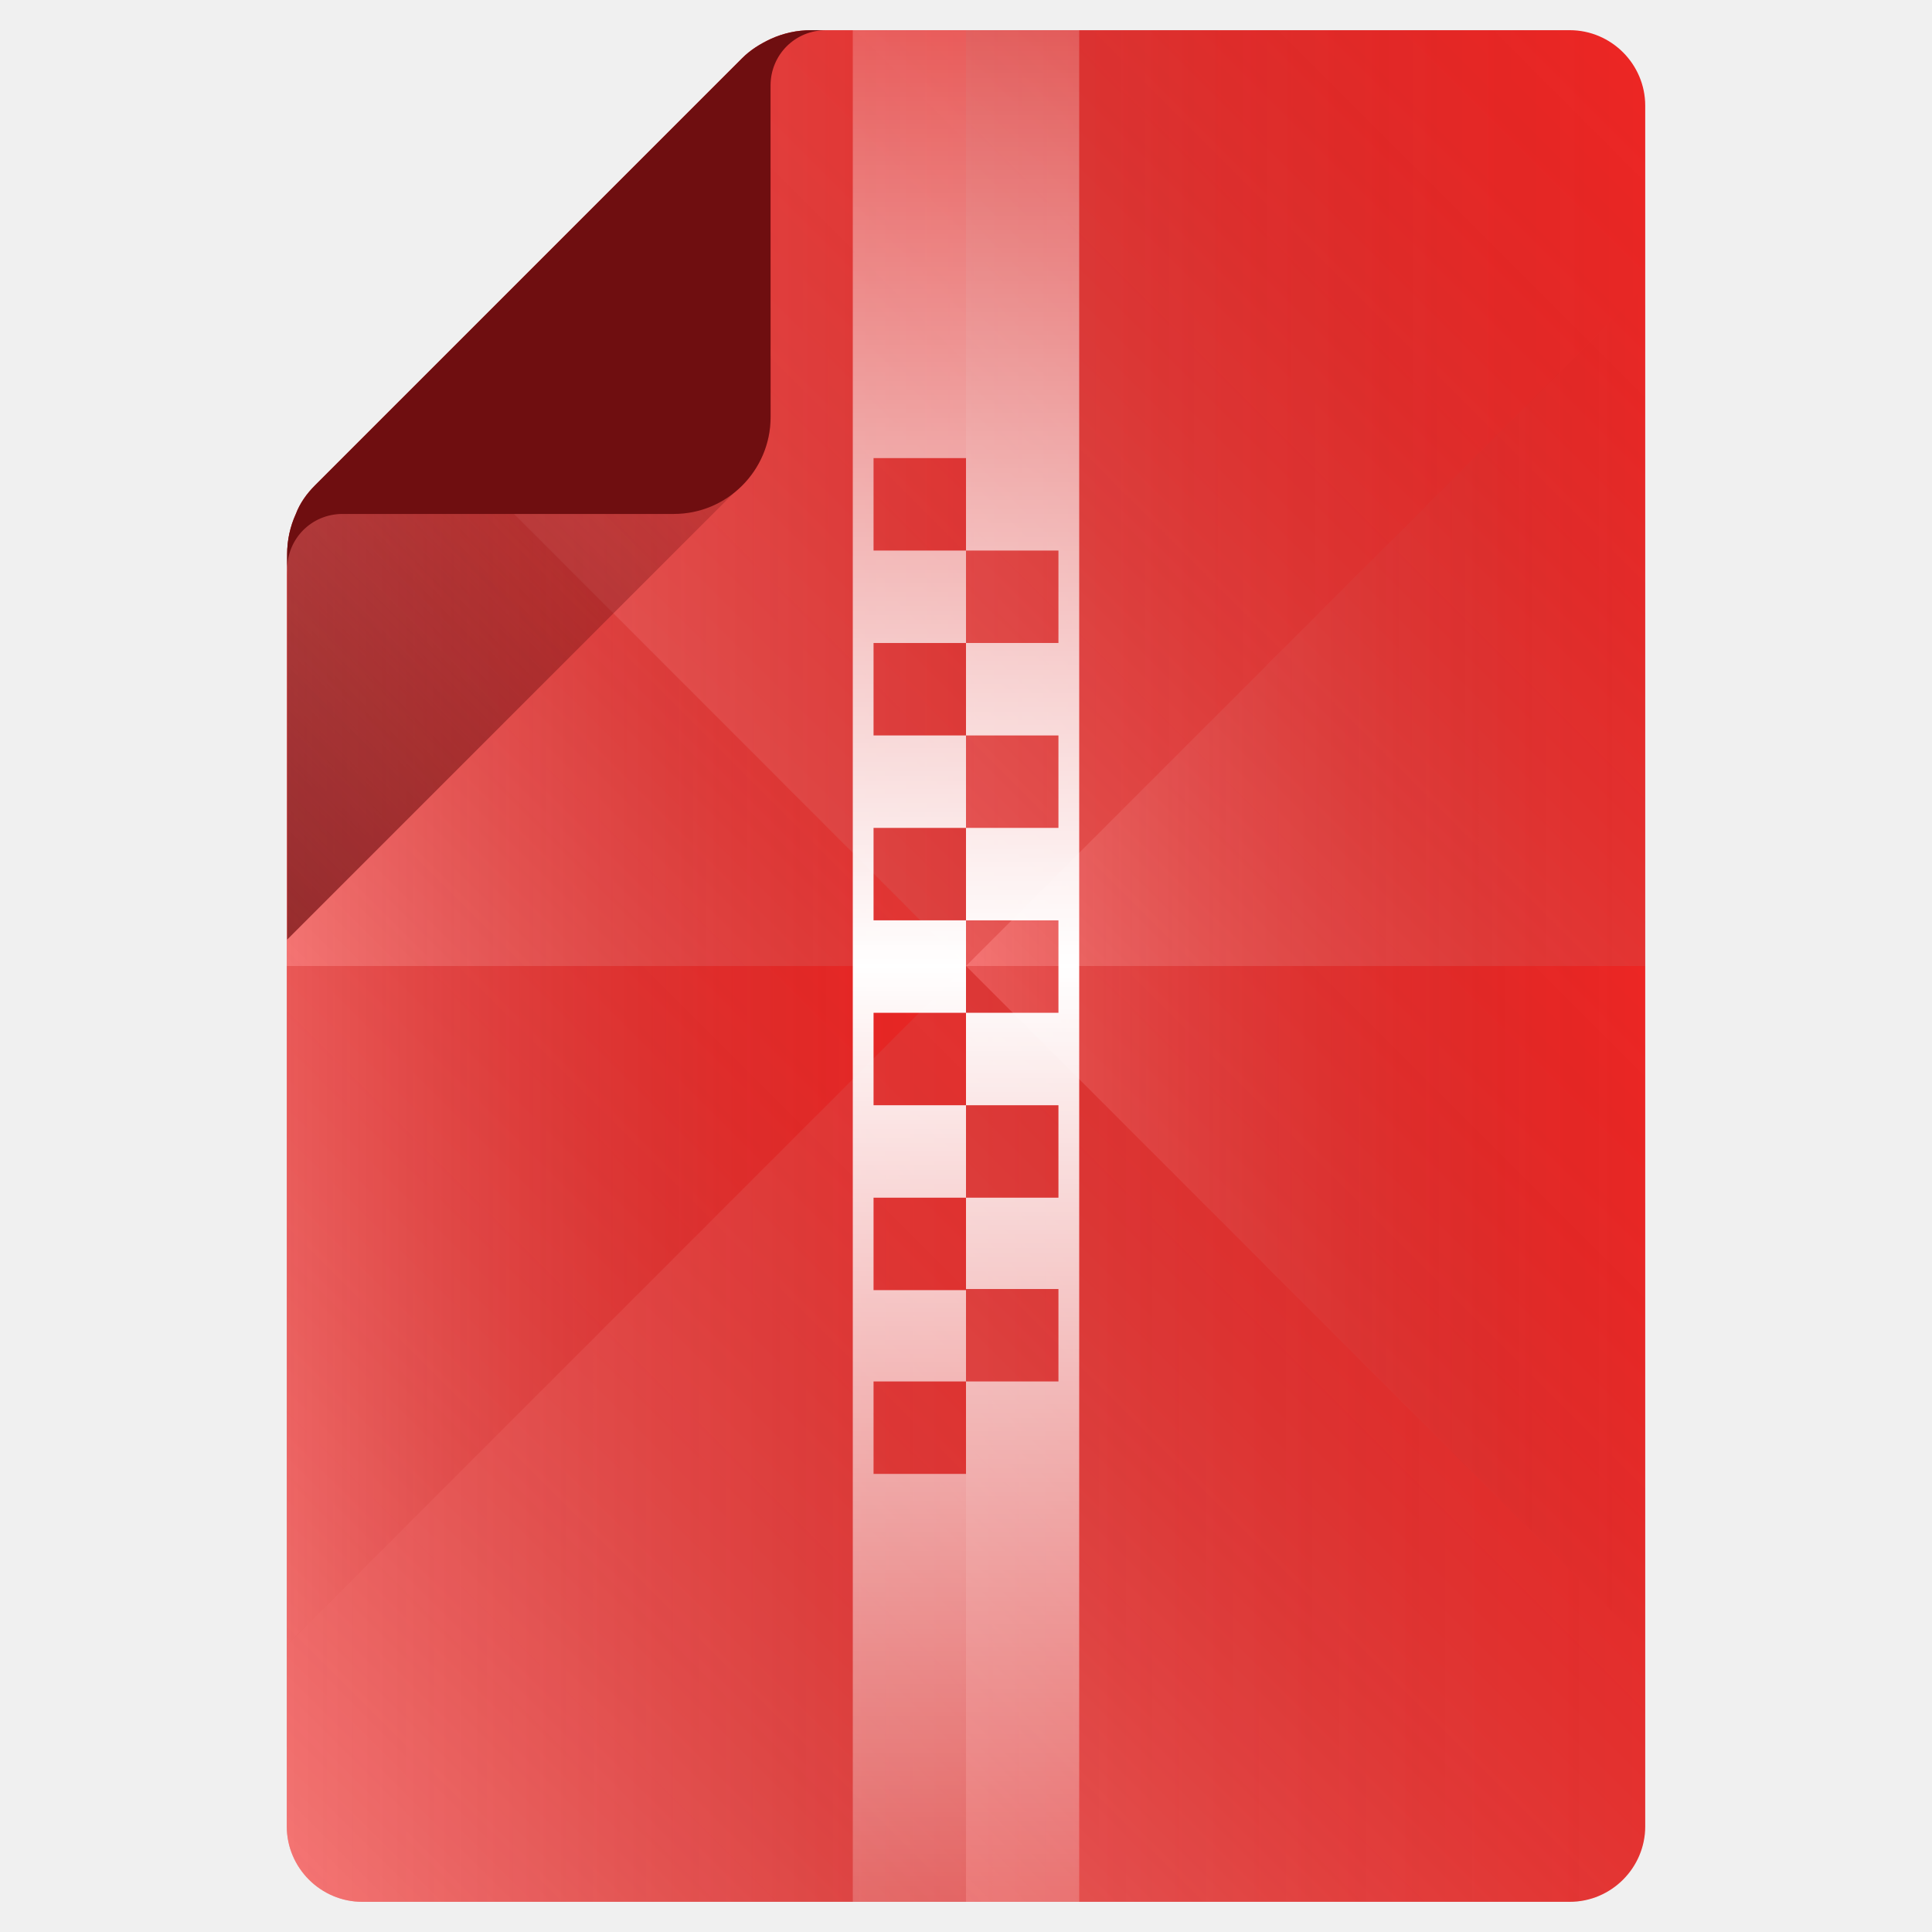
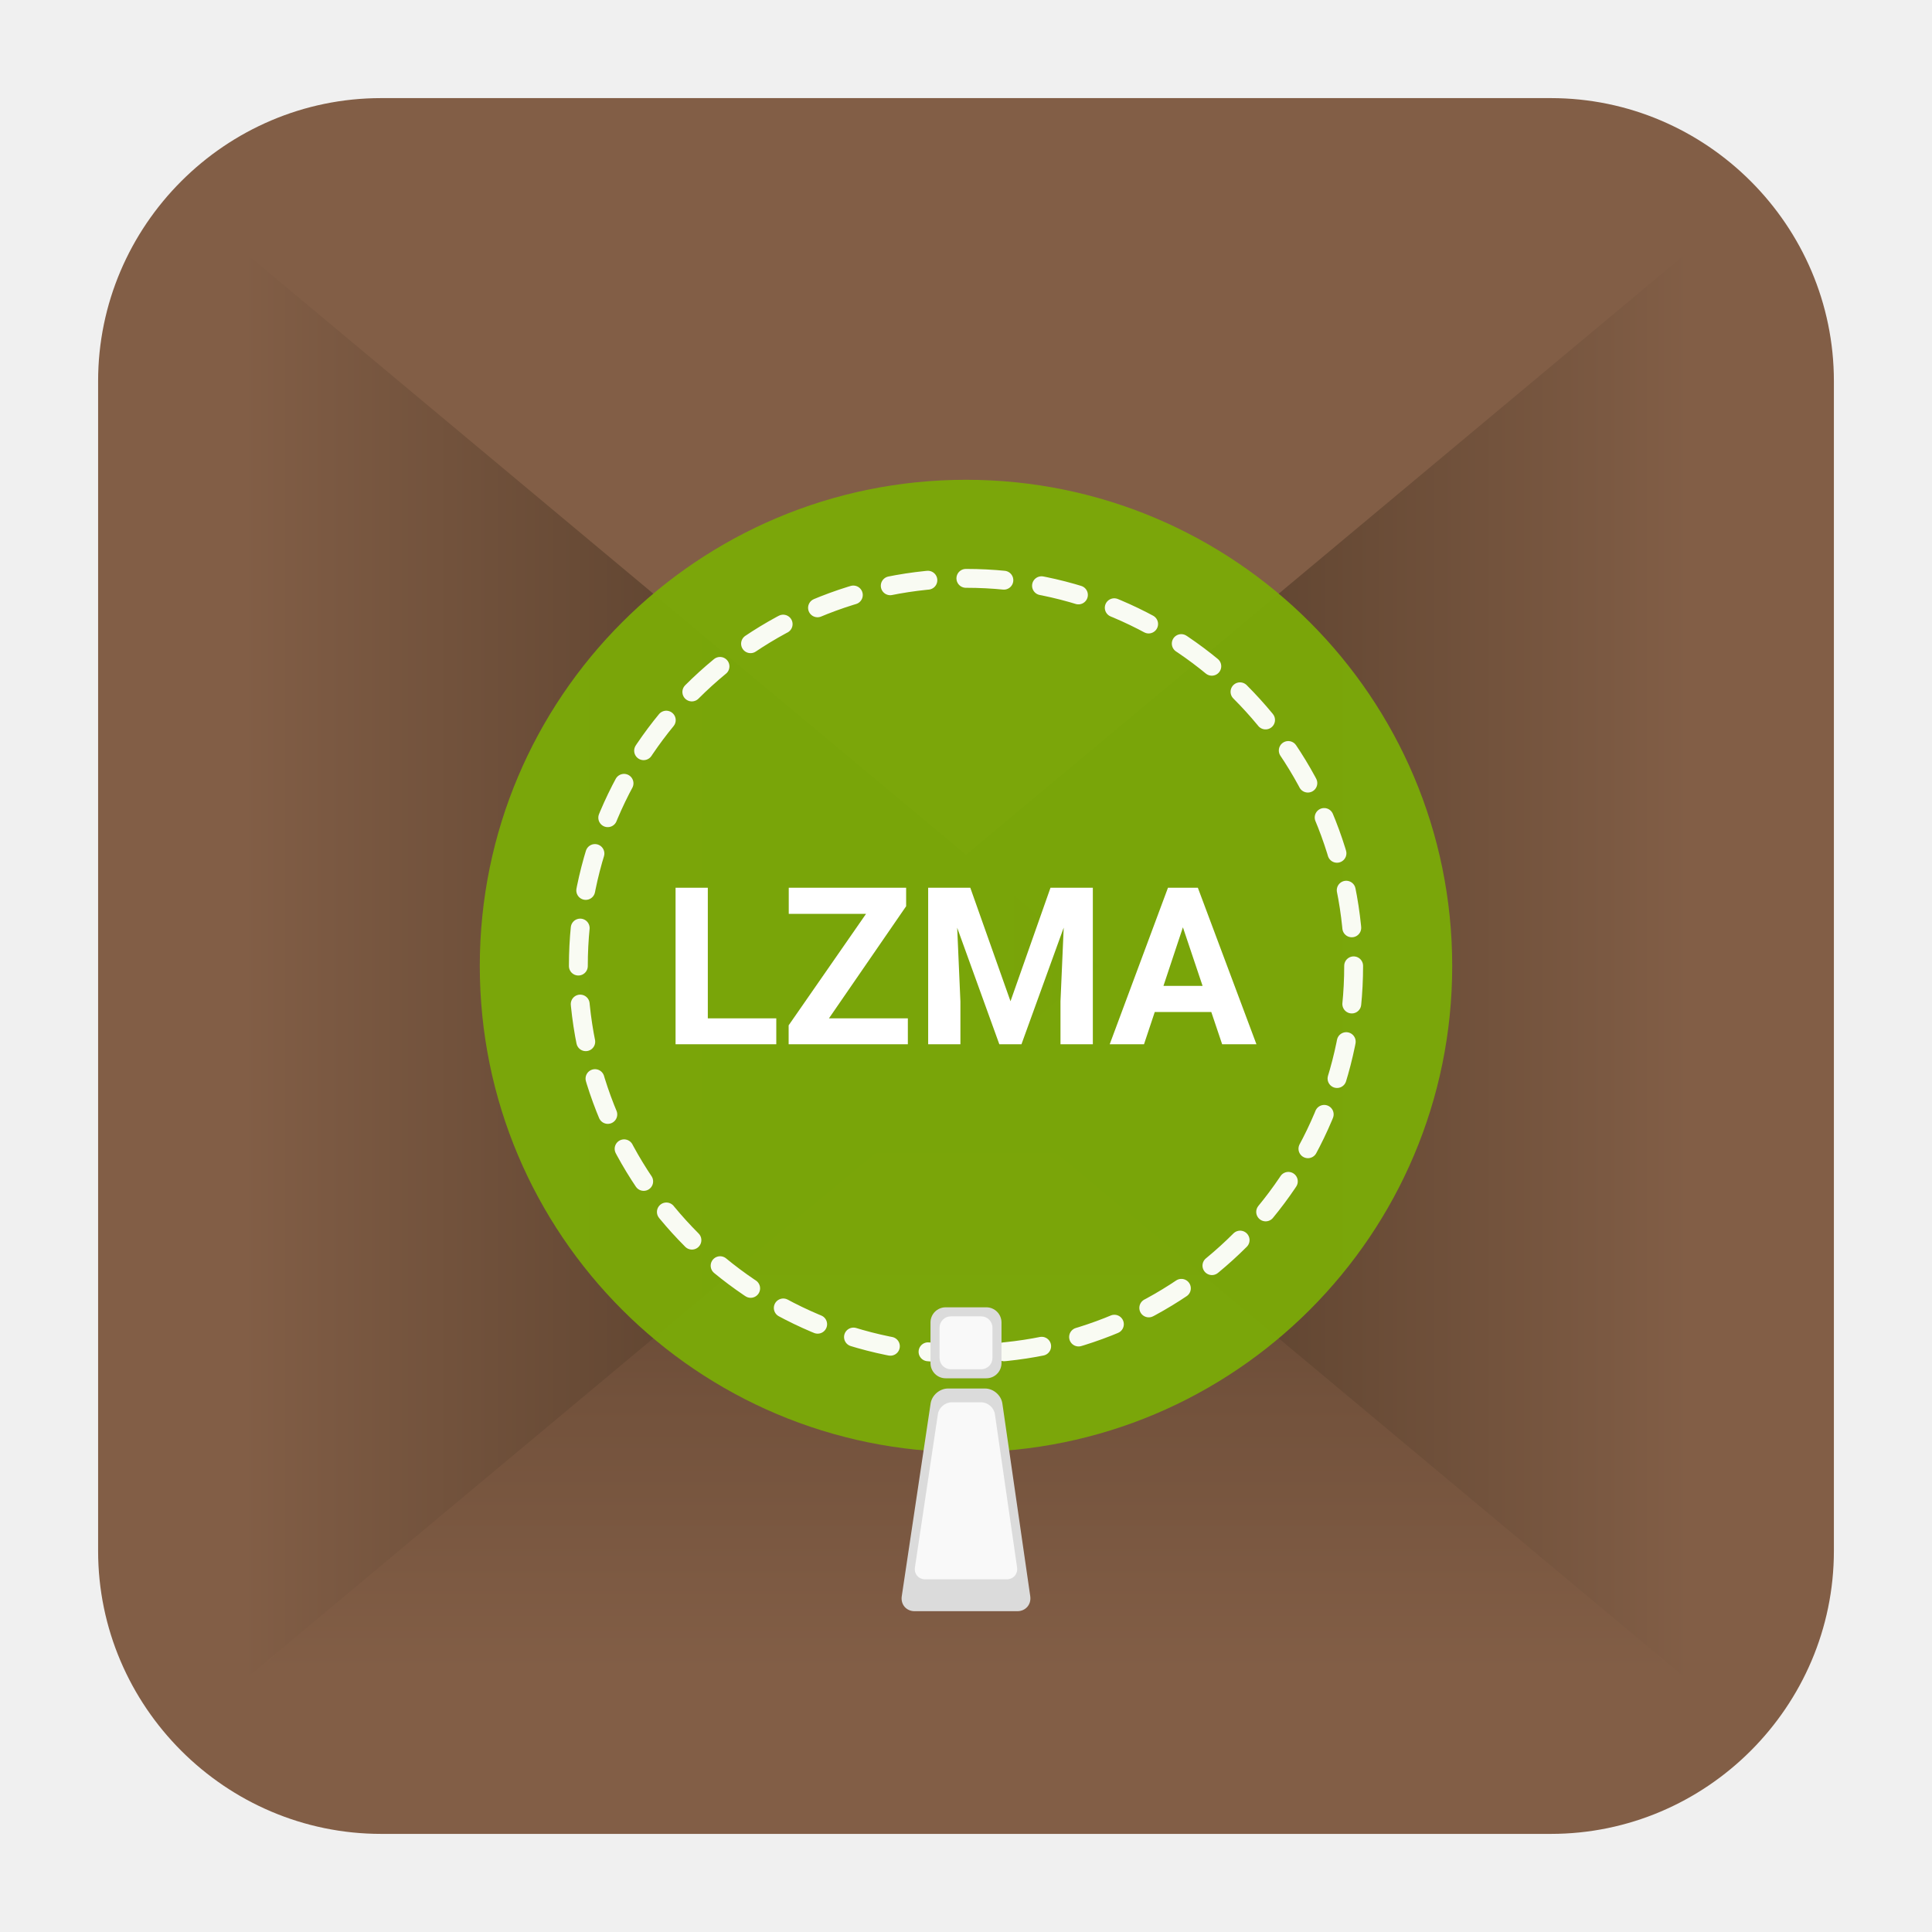
- <svg xmlns="http://www.w3.org/2000/svg" version="1.1" id="Layer_1" x="0px" y="0px" viewBox="0 0 512 512" enable-background="new 0 0 512 512" xml:space="preserve">
+ <svg xmlns="http://www.w3.org/2000/svg" version="1.1" id="Layer_2" x="0px" y="0px" viewBox="0 0 512 512" enable-background="new 0 0 512 512" xml:space="preserve">
+   <path fill="#825E46" d="M411,486H101c-41.25,0-75-33.75-75-75V101c0-41.25,33.75-75,75-75h310c41.25,0,75,33.75,75,75v310  C486,452.25,452.25,486,411,486z" />
  <g>
-     <path fill="#ed2624" d="M416,8H219h-4.1c-3.7,0-7.3,0.8-10.6,2.3c-2.8,1.3-5.4,2.9-7.6,5.1L83.5,128.6c-2.2,2.2-4,4.7-5.1,7.6   c-1.5,3.3-2.3,6.9-2.3,10.6l-0.1,5.7V484c0,11,9,20,20,20h320c11,0,20-9,20-20V28C436,17,427,8,416,8z" />
-     <g>
-       <linearGradient id="SVGID_1_" gradientUnits="userSpaceOnUse" x1="91.025" y1="271.025" x2="305.025" y2="57.025">
-         <stop offset="0" style="stop-color:#FFFFFF;stop-opacity:0.2" />
-         <stop offset="1" style="stop-color:#231F20;stop-opacity:0" />
-       </linearGradient>
-       <path fill="url(#SVGID_1_)" d="M256,256V8h-37h-4.1c-3.7,0-7.3,0.8-10.6,2.3c-2.8,1.3-5.4,2.9-7.6,5.1L83.5,128.6    c-2.2,2.2-4,4.7-5.1,7.6c-1.5,3.3-2.3,6.9-2.3,10.6l-0.1,5.7V256H256z" />
-       <linearGradient id="SVGID_2_" gradientUnits="userSpaceOnUse" x1="239" y1="239" x2="447.125" y2="30.875">
-         <stop offset="0" style="stop-color:#FFFFFF;stop-opacity:0.2" />
-         <stop offset="1" style="stop-color:#231F20;stop-opacity:0" />
-       </linearGradient>
-       <path fill="url(#SVGID_2_)" d="M416,8H256v248h180V28C436,17,427,8,416,8z" />
-       <linearGradient id="SVGID_3_" gradientUnits="userSpaceOnUse" x1="64.875" y1="481.125" x2="273" y2="273">
-         <stop offset="0" style="stop-color:#FFFFFF;stop-opacity:0.2" />
-         <stop offset="1" style="stop-color:#231F20;stop-opacity:0" />
-       </linearGradient>
-       <path fill="url(#SVGID_3_)" d="M76,484c0,11,9,20,20,20h160V256H76V484z" />
-       <linearGradient id="SVGID_4_" gradientUnits="userSpaceOnUse" x1="236.062" y1="484.062" x2="450.062" y2="270.062">
-         <stop offset="0" style="stop-color:#FFFFFF;stop-opacity:0.2" />
-         <stop offset="1" style="stop-color:#231F20;stop-opacity:0" />
-       </linearGradient>
-       <path fill="url(#SVGID_4_)" d="M256,256v248h160c11,0,20-9,20-20V256H256z" />
-     </g>
-     <g>
-       <linearGradient id="SVGID_5_" gradientUnits="userSpaceOnUse" x1="76" y1="271.025" x2="256" y2="271.025">
-         <stop offset="0" style="stop-color:#FFFFFF;stop-opacity:0.2" />
-         <stop offset="1" style="stop-color:#231F20;stop-opacity:0" />
-       </linearGradient>
-       <path fill="url(#SVGID_5_)" d="M256,256L106,106l-22.5,22.5c-2.2,2.2-4,4.7-5.1,7.6c-1.5,3.3-2.3,6.9-2.3,10.6l-0.1,5.7V436    L256,256z" />
-       <linearGradient id="SVGID_6_" gradientUnits="userSpaceOnUse" x1="106.05" y1="132" x2="436" y2="132">
-         <stop offset="0" style="stop-color:#FFFFFF;stop-opacity:0.2" />
-         <stop offset="1" style="stop-color:#231F20;stop-opacity:0" />
-       </linearGradient>
-       <path fill="url(#SVGID_6_)" d="M256,256L436,76V28c0-11-9-20-20-20H219h-4.1c-3.7,0-7.3,0.8-10.6,2.3c-2.8,1.3-5.4,2.9-7.6,5.1    L106,106L256,256z" />
-       <linearGradient id="SVGID_7_" gradientUnits="userSpaceOnUse" x1="76" y1="380" x2="436" y2="380">
-         <stop offset="0" style="stop-color:#FFFFFF;stop-opacity:0.2" />
-         <stop offset="1" style="stop-color:#231F20;stop-opacity:0" />
-       </linearGradient>
-       <path fill="url(#SVGID_7_)" d="M436,484v-48L256,256L76,436v48c0,11,9,20,20,20h320C427,504,436,495,436,484z" />
-       <linearGradient id="SVGID_8_" gradientUnits="userSpaceOnUse" x1="256" y1="256" x2="436" y2="256">
-         <stop offset="0" style="stop-color:#FFFFFF;stop-opacity:0.2" />
-         <stop offset="1" style="stop-color:#231F20;stop-opacity:0" />
-       </linearGradient>
-       <polygon fill="url(#SVGID_8_)" points="436,436 436,76 256,256   " />
-     </g>
-     <linearGradient id="SVGID_9_" gradientUnits="userSpaceOnUse" x1="95.8" y1="-70.4" x2="462.7" y2="-437.3" gradientTransform="matrix(0.5 0 0 0.5 0 256)">
-       <stop offset="0" style="stop-color:#6f0e10" />
-       <stop offset="1" style="stop-color:#6f0e10;stop-opacity:0" />
+     <linearGradient id="SVGID_1_" gradientUnits="userSpaceOnUse" x1="256" y1="443.014" x2="256" y2="227.272">
+       <stop offset="0" style="stop-color:#825E46" />
+       <stop offset="0.329" style="stop-color:#73523C" />
+       <stop offset="0.962" style="stop-color:#4B3423" />
+       <stop offset="1" style="stop-color:#483221" />
    </linearGradient>
-     <path opacity="0.7" fill="url(#SVGID_9_)" enable-background="new    " d="M196.7,15.6L83.5,128.8c-2.2,2.2-4,4.7-5.1,7.6   c-1.5,3.3-2.3,6.9-2.3,10.6v102l120.6-120.6c4.9-4.9,7.6-11.3,7.6-18.1v-100C201.5,11.6,198.9,13.4,196.7,15.6z" />
-     <path fill="#6f0e10" d="M214.9,8c-3.7,0-7.3,0.8-10.6,2.3c-2.8,1.3-5.4,2.9-7.6,5.1L83.5,128.6c-2.2,2.2-4,4.7-5.1,7.6   c-1.5,3.3-2.3,6.9-2.3,10.6v4.1c0-8.2,6.5-14.7,14.7-14.7h87.8c14.1,0,25.6-11.5,25.6-25.6V22.7c0-8.2,6.5-14.7,14.7-14.7H214.9z" />
+     <polygon fill="url(#SVGID_1_)" points="68.934,443.014 256,227.272 443.066,443.014  " />
+     <linearGradient id="SVGID_2_" gradientUnits="userSpaceOnUse" x1="220.708" y1="256" x2="447.57" y2="256">
+       <stop offset="0" style="stop-color:#483221" />
+       <stop offset="0.312" style="stop-color:#563D2A" />
+       <stop offset="0.902" style="stop-color:#7B5942" />
+       <stop offset="1" style="stop-color:#825E46" />
+     </linearGradient>
+     <polygon fill="url(#SVGID_2_)" points="447.57,445.439 220.708,256 447.57,66.561  " />
+     <linearGradient id="SVGID_3_" gradientUnits="userSpaceOnUse" x1="64.43" y1="256" x2="291.292" y2="256">
+       <stop offset="0" style="stop-color:#825E46" />
+       <stop offset="0.098" style="stop-color:#7B5942" />
+       <stop offset="0.688" style="stop-color:#563D2A" />
+       <stop offset="1" style="stop-color:#483221" />
+     </linearGradient>
+     <polygon fill="url(#SVGID_3_)" points="64.43,445.439 291.292,256 64.43,66.561  " />
  </g>
  <g display="none">
-     <rect x="231.5" y="107.4" display="inline" fill="#FFFFFF" width="24.5" height="24.5" />
-     <rect x="231.5" y="156.4" display="inline" fill="#FFFFFF" width="24.5" height="24.5" />
-     <rect x="231.5" y="205.4" display="inline" fill="#FFFFFF" width="24.5" height="24.5" />
-     <rect x="231.5" y="254.4" display="inline" fill="#FFFFFF" width="24.5" height="24.5" />
+     <g display="inline" opacity="0.95" enable-background="new    ">
+       <circle opacity="0.95" fill="#F45C08" enable-background="new    " cx="256" cy="250.081" r="129.794" />
+       <path fill="#FFFFFF" d="M253.249,352.989c-0.008,0-0.017,0-0.025,0c-3.367-0.033-6.762-0.127-10.088-0.279    c-1.399-0.063-2.482-1.25-2.418-2.649c0.064-1.4,1.229-2.492,2.65-2.418c3.266,0.149,6.599,0.241,9.906,0.273    c1.401,0.014,2.525,1.16,2.512,2.561C255.771,351.869,254.638,352.989,253.249,352.989z M265.239,352.852    c-1.361,0-2.488-1.081-2.533-2.452c-0.046-1.4,1.051-2.573,2.451-2.62c3.326-0.11,6.65-0.28,9.881-0.507    c1.401-0.095,2.61,0.955,2.708,2.353c0.098,1.397-0.956,2.61-2.353,2.708c-3.292,0.231-6.68,0.404-10.067,0.517    C265.296,352.852,265.268,352.852,265.239,352.852z M231.291,351.894c-0.078,0-0.156-0.003-0.235-0.011    c-3.416-0.314-6.794-0.698-10.04-1.138c-1.388-0.189-2.36-1.467-2.171-2.855c0.189-1.388,1.471-2.36,2.855-2.172    c3.173,0.432,6.477,0.806,9.821,1.115c1.395,0.128,2.421,1.363,2.293,2.757C233.693,350.906,232.587,351.894,231.291,351.894z     M287.151,351.215c-1.266,0-2.361-0.946-2.516-2.235c-0.166-1.391,0.826-2.653,2.217-2.82c3.344-0.4,6.631-0.872,9.77-1.402    c1.386-0.237,2.691,0.698,2.924,2.078c0.234,1.382-0.697,2.691-2.078,2.924c-3.22,0.544-6.59,1.027-10.014,1.438    C287.353,351.209,287.251,351.215,287.151,351.215z M209.534,348.793c-0.165,0-0.334-0.016-0.503-0.05    c-3.47-0.699-6.799-1.483-9.896-2.332c-1.351-0.371-2.146-1.767-1.775-3.117c0.371-1.351,1.769-2.143,3.117-1.775    c2.985,0.818,6.199,1.576,9.555,2.251c1.373,0.276,2.262,1.614,1.986,2.987C211.776,347.962,210.717,348.793,209.534,348.793z     M308.789,347.387c-1.14,0-2.177-0.775-2.461-1.932c-0.334-1.36,0.497-2.735,1.858-3.068c3.344-0.821,6.502-1.735,9.388-2.714    c1.329-0.452,2.766,0.26,3.217,1.586s-0.26,2.767-1.586,3.217c-3.023,1.026-6.323,1.981-9.808,2.837    C309.193,347.362,308.989,347.387,308.789,347.387z M188.448,342.678c-0.323,0-0.651-0.062-0.968-0.193    c-3.53-1.46-6.654-3.065-9.286-4.773c-1.175-0.762-1.51-2.333-0.748-3.508c0.762-1.176,2.334-1.509,3.508-0.748    c2.373,1.539,5.221,2.999,8.465,4.341c1.294,0.536,1.91,2.019,1.374,3.313C190.388,342.087,189.444,342.678,188.448,342.678z     M329.406,339.911c-0.9,0-1.772-0.48-2.231-1.326c-0.668-1.232-0.212-2.771,1.018-3.44c3.085-1.675,5.608-3.484,7.498-5.373    c0.991-0.991,2.596-0.991,3.587,0c0.991,0.991,0.991,2.596,0,3.587c-2.235,2.235-5.15,4.336-8.663,6.245    C330.23,339.812,329.815,339.911,329.406,339.911z M171.032,329.843c-0.809,0-1.604-0.385-2.095-1.104    c-1.773-2.591-3.44-5.693-4.954-9.222c-0.552-1.288,0.043-2.779,1.331-3.332c1.288-0.55,2.778,0.044,3.331,1.331    c1.385,3.227,2.892,6.04,4.479,8.358c0.791,1.156,0.495,2.735-0.66,3.526C172.024,329.7,171.526,329.843,171.032,329.843z     M344.18,324.313c-0.379,0-0.765-0.086-1.128-0.267c-1.254-0.624-1.766-2.146-1.141-3.4c1.305-2.623,2.535-5.626,3.657-8.926    c0.452-1.326,1.892-2.038,3.218-1.585c1.327,0.451,2.036,1.891,1.585,3.218c-1.195,3.513-2.514,6.727-3.919,9.552    C346.009,323.797,345.112,324.313,344.18,324.313z M162.372,309.739c-1.106,0-2.123-0.729-2.439-1.847    c-0.872-3.081-1.68-6.407-2.401-9.885c-0.284-1.372,0.597-2.715,1.969-2.999c1.369-0.281,2.714,0.597,2.998,1.969    c0.697,3.36,1.476,6.568,2.315,9.534c0.382,1.347-0.402,2.749-1.75,3.131C162.833,309.707,162.601,309.739,162.372,309.739z     M351.217,303.533c-0.189,0-0.381-0.022-0.574-0.066c-1.365-0.316-2.215-1.678-1.899-3.043c0.705-3.047,1.351-6.293,1.92-9.652    c0.235-1.38,1.545-2.311,2.925-2.077c1.381,0.234,2.31,1.544,2.077,2.925c-0.586,3.457-1.251,6.804-1.98,9.947    C353.414,302.741,352.371,303.533,351.217,303.533z M157.977,288.212c-1.244,0-2.33-0.915-2.509-2.183    c-0.456-3.238-0.853-6.614-1.182-10.037c-0.134-1.395,0.888-2.633,2.283-2.767c1.395-0.13,2.633,0.888,2.767,2.282    c0.322,3.349,0.71,6.651,1.155,9.815c0.195,1.387-0.771,2.67-2.158,2.865C158.213,288.204,158.094,288.212,157.977,288.212z     M354.82,281.856c-0.093,0-0.188-0.005-0.283-0.016c-1.392-0.155-2.396-1.409-2.24-2.801c0.357-3.209,0.656-6.523,0.89-9.851    c0.098-1.398,1.305-2.452,2.709-2.352c1.397,0.099,2.45,1.311,2.352,2.709c-0.239,3.395-0.545,6.778-0.91,10.055    C357.194,280.897,356.095,281.856,354.82,281.856z M155.947,266.326c-1.344,0-2.465-1.055-2.531-2.412    c-0.163-3.321-0.269-6.712-0.314-10.077c-0.018-1.401,1.102-2.551,2.503-2.57c0.011,0,0.023,0,0.034,0    c1.386,0,2.518,1.114,2.536,2.503c0.044,3.305,0.147,6.635,0.308,9.895c0.069,1.399-1.01,2.589-2.409,2.658    C156.031,266.325,155.989,266.326,155.947,266.326z M356.291,259.924c-0.022,0-0.045,0-0.067-0.001    c-1.4-0.037-2.506-1.201-2.469-2.602c0.062-2.397,0.094-4.833,0.094-7.241c0.001-0.89-0.003-1.776-0.012-2.662    c-0.014-1.401,1.111-2.548,2.511-2.562c0.009,0,0.018,0,0.027,0c1.389,0,2.522,1.119,2.535,2.511    c0.009,0.905,0.013,1.81,0.012,2.716c0,2.448-0.033,4.929-0.096,7.37C358.79,258.832,357.662,259.924,356.291,259.924z     M155.736,244.346c-0.025,0-0.051-0.001-0.076-0.001c-1.4-0.041-2.502-1.21-2.461-2.61c0.1-3.373,0.261-6.763,0.481-10.075    c0.093-1.398,1.306-2.454,2.699-2.363c1.398,0.093,2.456,1.301,2.363,2.699c-0.216,3.25-0.375,6.577-0.472,9.889    C158.23,243.259,157.103,244.346,155.736,244.346z M355.999,237.945c-1.34,0-2.459-1.049-2.53-2.402    c-0.177-3.337-0.416-6.658-0.71-9.87c-0.128-1.395,0.9-2.63,2.295-2.757c1.392-0.12,2.63,0.9,2.756,2.295    c0.3,3.276,0.544,6.662,0.724,10.064c0.074,1.398-0.999,2.593-2.398,2.667C356.09,237.944,356.045,237.945,355.999,237.945z     M157.293,222.421c-0.097,0-0.195-0.005-0.294-0.017c-1.392-0.161-2.389-1.419-2.229-2.81c0.395-3.426,0.863-6.796,1.391-10.017    c0.226-1.383,1.529-2.321,2.913-2.094c1.383,0.226,2.32,1.531,2.094,2.913c-0.515,3.143-0.971,6.433-1.358,9.779    C159.661,221.468,158.564,222.421,157.293,222.421z M353.881,216.07c-1.239,0-2.323-0.909-2.507-2.172    c-0.49-3.367-1.052-6.636-1.67-9.715c-0.275-1.374,0.614-2.71,1.987-2.986c1.375-0.271,2.711,0.614,2.986,1.987    c0.636,3.168,1.214,6.526,1.716,9.983c0.202,1.386-0.758,2.673-2.144,2.875C354.126,216.061,354.002,216.07,353.881,216.07z     M161.006,200.764c-0.195,0-0.393-0.022-0.591-0.07c-1.362-0.325-2.203-1.693-1.879-3.056c0.831-3.486,1.758-6.791,2.754-9.823    c0.437-1.332,1.872-2.058,3.201-1.618c1.331,0.437,2.056,1.87,1.618,3.201c-0.952,2.9-1.84,6.068-2.639,9.418    C163.193,199.98,162.154,200.764,161.006,200.764z M349.358,194.571c-1.099,0-2.111-0.719-2.434-1.827    c-0.97-3.328-2.04-6.416-3.18-9.18c-0.535-1.294,0.081-2.778,1.376-3.312c1.3-0.534,2.779,0.083,3.312,1.377    c1.21,2.931,2.341,6.193,3.363,9.695c0.391,1.344-0.38,2.753-1.725,3.145C349.832,194.539,349.593,194.571,349.358,194.571z     M168.252,180.065c-0.394,0-0.794-0.092-1.167-0.286c-1.243-0.645-1.727-2.177-1.081-3.42c1.828-3.521,3.842-6.479,5.982-8.792    c0.952-1.027,2.556-1.089,3.585-0.139c1.028,0.952,1.09,2.556,0.139,3.585c-1.833,1.981-3.584,4.566-5.205,7.684    C170.054,179.566,169.169,180.065,168.252,180.065z M340.417,174.603c-0.786,0-1.56-0.364-2.056-1.049    c-0.863-1.191-1.762-2.256-2.67-3.164c-1.077-1.077-2.369-2.137-3.841-3.149c-1.154-0.793-1.448-2.372-0.654-3.527    c0.795-1.155,2.373-1.447,3.527-0.653c1.728,1.187,3.26,2.446,4.556,3.742c1.097,1.097,2.171,2.367,3.19,3.776    c0.822,1.134,0.569,2.72-0.566,3.542C341.453,174.447,340.933,174.603,340.417,174.603z M183.514,164.84    c-0.917,0-1.803-0.499-2.255-1.371c-0.644-1.244-0.158-2.774,1.086-3.419c2.794-1.447,5.997-2.807,9.517-4.042    c1.322-0.465,2.77,0.232,3.233,1.554c0.464,1.322-0.232,2.769-1.554,3.233c-3.297,1.157-6.279,2.422-8.864,3.76    C184.305,164.748,183.907,164.84,183.514,164.84z M322.657,162.195c-0.313,0-0.631-0.058-0.939-0.181    c-2.783-1.111-5.885-2.153-9.22-3.099c-1.347-0.382-2.13-1.785-1.748-3.132c0.382-1.347,1.782-2.131,3.133-1.748    c3.501,0.994,6.77,2.093,9.716,3.269c1.301,0.519,1.935,1.994,1.416,3.296C324.618,161.59,323.665,162.195,322.657,162.195z     M204.214,157.606c-1.148,0-2.188-0.784-2.466-1.949c-0.324-1.363,0.517-2.731,1.88-3.055c3.136-0.747,6.482-1.431,9.942-2.034    c1.386-0.238,2.694,0.684,2.934,2.063c0.24,1.38-0.684,2.694-2.063,2.934c-3.359,0.585-6.602,1.248-9.638,1.971    C204.605,157.584,204.408,157.606,204.214,157.606z M301.525,156.254c-0.161,0-0.325-0.015-0.489-0.048    c-3.091-0.603-6.363-1.15-9.724-1.624c-1.387-0.196-2.352-1.479-2.157-2.866c0.195-1.387,1.472-2.347,2.866-2.157    c3.448,0.486,6.809,1.048,9.988,1.668c1.374,0.269,2.271,1.601,2.003,2.975C303.775,155.414,302.714,156.254,301.525,156.254z     M225.872,153.899c-1.271,0-2.368-0.953-2.517-2.247c-0.161-1.392,0.838-2.649,2.23-2.809c3.269-0.376,6.652-0.695,10.053-0.946    c1.402-0.109,2.613,0.946,2.716,2.343c0.103,1.397-0.946,2.613-2.343,2.716c-3.333,0.246-6.646,0.558-9.847,0.926    C226.067,153.894,225.969,153.899,225.872,153.899z M279.755,153.253c-0.074,0-0.15-0.003-0.225-0.01    c-3.23-0.284-6.552-0.512-9.874-0.676c-1.399-0.069-2.477-1.26-2.408-2.659c0.069-1.399,1.268-2.485,2.659-2.408    c3.385,0.168,6.773,0.4,10.066,0.69c1.396,0.123,2.427,1.353,2.305,2.749C282.162,152.259,281.055,153.253,279.755,153.253z     M247.796,152.351c-1.366,0-2.494-1.087-2.534-2.462c-0.041-1.4,1.061-2.569,2.461-2.61c3.322-0.097,6.716-0.135,10.083-0.115    c1.401,0.008,2.529,1.15,2.522,2.551c-0.008,1.396-1.142,2.522-2.536,2.522c-0.005,0-0.01,0-0.015,0    c-3.31-0.019-6.642,0.018-9.904,0.113C247.847,152.35,247.822,152.351,247.796,152.351z" />
+     </g>
    <g display="inline">
-       <rect x="256" y="131.9" fill="#FFFFFF" width="24.5" height="24.5" />
-       <rect x="256" y="180.9" fill="#FFFFFF" width="24.5" height="24.5" />
-       <rect x="256" y="229.9" fill="#FFFFFF" width="24.5" height="24.5" />
-       <rect x="256" y="278.9" fill="#FFFFFF" width="24.5" height="24.5" />
-     </g>
-     <rect x="231.5" y="303.4" display="inline" fill="#FFFFFF" width="24.5" height="24.5" />
-     <rect x="256" y="327.6" display="inline" fill="#FFFFFF" width="24.5" height="24.5" />
-     <rect x="231.5" y="352.1" display="inline" fill="#FFFFFF" width="24.5" height="24.5" />
-   </g>
-   <rect x="226" y="8" display="none" fill="#FFFFFF" width="60" height="496" />
-   <linearGradient id="SVGID_10_" gradientUnits="userSpaceOnUse" x1="256" y1="504" x2="256" y2="8">
-     <stop offset="0" style="stop-color:#FFFFFF;stop-opacity:0.2" />
-     <stop offset="0.5" style="stop-color:#FFFFFF" />
-     <stop offset="1" style="stop-color:#FFFFFF;stop-opacity:0.2" />
-   </linearGradient>
-   <path fill="url(#SVGID_10_)" d="M226,8v496h60V8H226z M280.5,170.4H256v24.5h24.5v24.5H256v24.5h24.5v24.5H256v24.5h24.5v24.5H256  v24.2h24.5v24.5H256v24.5h-24.5v-24.5H256v-24.2h-24.5v-24.5H256v-24.5h-24.5v-24.5H256v-24.5h-24.5v-24.5H256v-24.5h-24.5v-24.5  H256v-24.5h-24.5v-24.5H256v24.5h24.5V170.4z" />
-   <g id="g108" display="none">
-     <g id="g146" transform="translate(270.7294,111.5949)" display="inline">
-       <path id="path148" fill="#DBDBDB" d="M4,376.9c0.4,2.4-1.4,4.4-3.8,4.4h-29.8c-2.4,0-4.1-2-3.8-4.4l8.4-56.1    c0.4-2.4,2.6-4.4,5.1-4.4h10.8c2.4,0,4.7,1.9,5,4.4L4,376.9z" />
-     </g>
-     <g id="g150" transform="translate(264.1354,165.0223)" display="inline">
-       <path id="path152" fill="#DBDBDB" d="M2.2,255.7c0,2.4-2,4.4-4.4,4.4H-14c-2.4,0-4.4-2-4.4-4.4v-11.9c0-2.4,2-4.4,4.4-4.4h11.9    c2.4,0,4.4,2,4.4,4.4v11.9H2.2z" />
-     </g>
-     <g id="g154" transform="translate(262.0619,166.2135)" display="inline">
-       <path id="path156" fill="#F9F9F9" d="M1.7,253c0,1.8-1.4,3.2-3.2,3.2h-8.9c-1.8,0-3.2-1.4-3.2-3.2v-8.9c0-1.8,1.4-3.2,3.2-3.2h8.9    c1.8,0,3.2,1.4,3.2,3.2V253z" />
-     </g>
-     <g id="g158" transform="translate(267.7075,118.2056)" display="inline">
-       <path id="path160" fill="#F9F9F9" d="M3.2,361.9c0.3,1.9-1.1,3.5-3,3.5h-23.8c-1.9,0-3.2-1.5-2.9-3.5l6.6-44.6    c0.3-1.9,2.1-3.4,4-3.4h8.6c1.9,0,3.7,1.6,4,3.4L3.2,361.9z" />
+       <path fill="#DBDBDB" d="M273.028,417.025c0.315,2.179-1.228,3.961-3.429,3.961h-27.215c-2.201,0-3.736-1.781-3.41-3.958    l7.651-51.098c0.326-2.177,2.394-3.958,4.595-3.958h9.841c2.201,0,4.26,1.782,4.575,3.961L273.028,417.025z" />
+       <g>
+         <path fill="#DBDBDB" d="M265.405,355.259c0,2.201-1.801,4.002-4.002,4.002h-10.806c-2.201,0-4.002-1.801-4.002-4.002v-10.806     c0-2.201,1.801-4.002,4.002-4.002h10.806c2.201,0,4.002,1.801,4.002,4.002V355.259z" />
+         <path fill="#F9F9F9" d="M263.008,353.882c0,1.64-1.342,2.982-2.982,2.982h-8.052c-1.64,0-2.982-1.342-2.982-2.982v-8.052     c0-1.64,1.342-2.982,2.982-2.982h8.052c1.64,0,2.982,1.342,2.982,2.982V353.882z" />
+       </g>
+       <path fill="#F9F9F9" d="M269.535,409.383c0.251,1.732-0.976,3.148-2.726,3.148h-21.632c-1.75,0-2.969-1.416-2.71-3.146    l6.081-40.615c0.259-1.73,1.903-3.146,3.652-3.146h7.822c1.75,0,3.386,1.417,3.637,3.148L269.535,409.383z" />
    </g>
  </g>
+   <circle opacity="0.95" fill="#7BAA07" enable-background="new    " cx="256" cy="256" r="128.85" />
+   <g opacity="0.95" enable-background="new    ">
+     <circle fill="none" stroke="#FFFFFF" stroke-width="5" stroke-linecap="round" stroke-linejoin="round" stroke-dasharray="10.086,10.086" cx="256" cy="256" r="102.73" />
+   </g>
+   <g>
+     <path fill="#DBDBDB" d="M273.028,423.025c0.315,2.179-1.228,3.961-3.429,3.961h-27.215c-2.201,0-3.736-1.781-3.41-3.958   l7.651-51.098c0.326-2.177,2.394-3.958,4.595-3.958h9.841c2.201,0,4.26,1.782,4.575,3.961L273.028,423.025z" />
+     <g>
+       <path fill="#DBDBDB" d="M265.405,361.259c0,2.201-1.801,4.002-4.002,4.002h-10.806c-2.201,0-4.002-1.801-4.002-4.002v-10.806    c0-2.201,1.801-4.002,4.002-4.002h10.806c2.201,0,4.002,1.801,4.002,4.002V361.259z" />
+       <path fill="#F9F9F9" d="M263.008,359.882c0,1.64-1.342,2.982-2.982,2.982h-8.052c-1.64,0-2.982-1.342-2.982-2.982v-8.052    c0-1.64,1.342-2.982,2.982-2.982h8.052c1.64,0,2.982,1.342,2.982,2.982V359.882z" />
+     </g>
+     <path fill="#F9F9F9" d="M269.535,415.383c0.251,1.732-0.976,3.148-2.726,3.148h-21.632c-1.75,0-2.969-1.416-2.71-3.146   l6.081-40.615c0.259-1.73,1.903-3.146,3.652-3.146h7.822c1.75,0,3.386,1.417,3.637,3.148L269.535,415.383z" />
+   </g>
+   <g>
+     <path fill="#FFFFFF" d="M187.577,269.873h18.146v6.865h-26.691v-41.476h8.546V269.873z" />
+     <path fill="#FFFFFF" d="M219.681,269.873h20.909v6.865h-31.591v-5.014l20.51-29.54h-20.481v-6.922h31.106v4.899L219.681,269.873z" />
+     <path fill="#FFFFFF" d="M257.14,235.262l10.653,30.081l10.597-30.081h11.223v41.476h-8.574v-11.337l0.855-19.57l-11.195,30.907   h-5.867l-11.167-30.879l0.854,19.542v11.337h-8.546v-41.476H257.14z" />
+     <path fill="#FFFFFF" d="M321.006,268.192h-14.984l-2.848,8.546h-9.088l15.439-41.476h7.919l15.524,41.476h-9.086L321.006,268.192z    M308.329,261.27h10.368l-5.213-15.524L308.329,261.27z" />
+   </g>
</svg>
